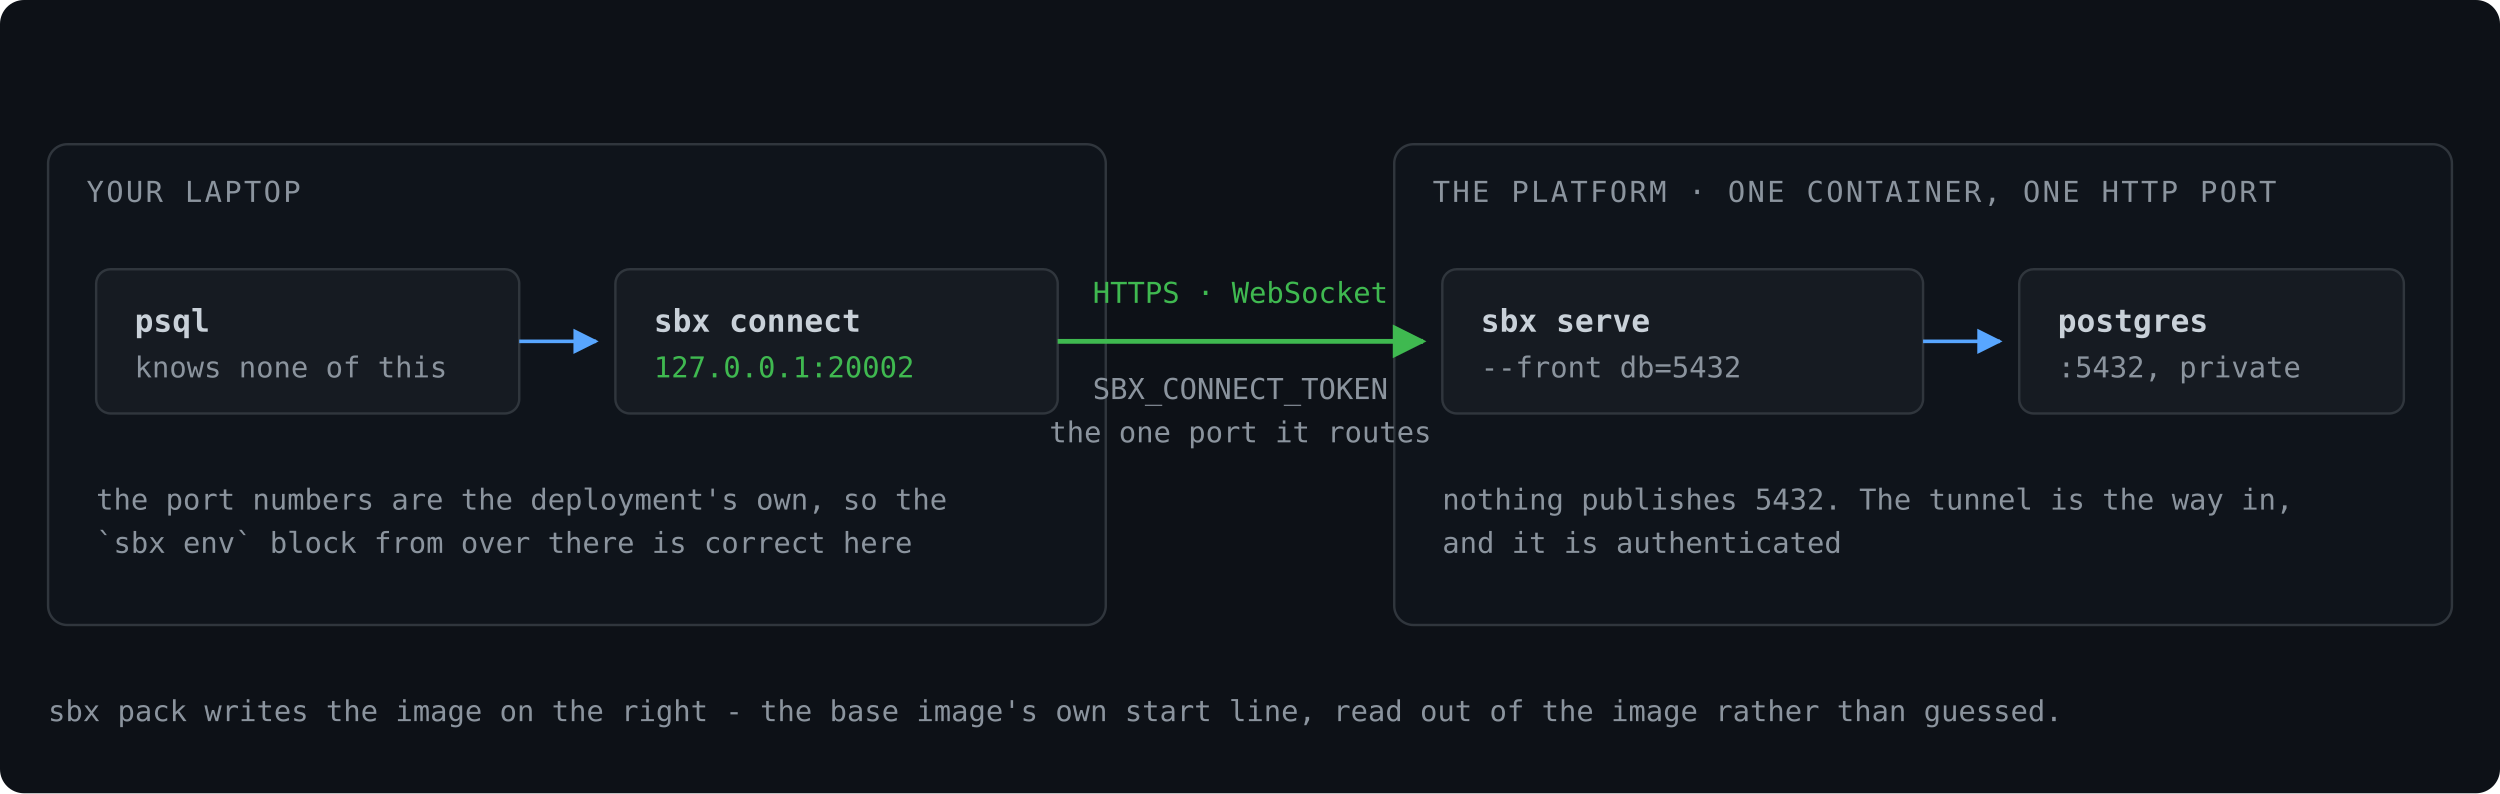
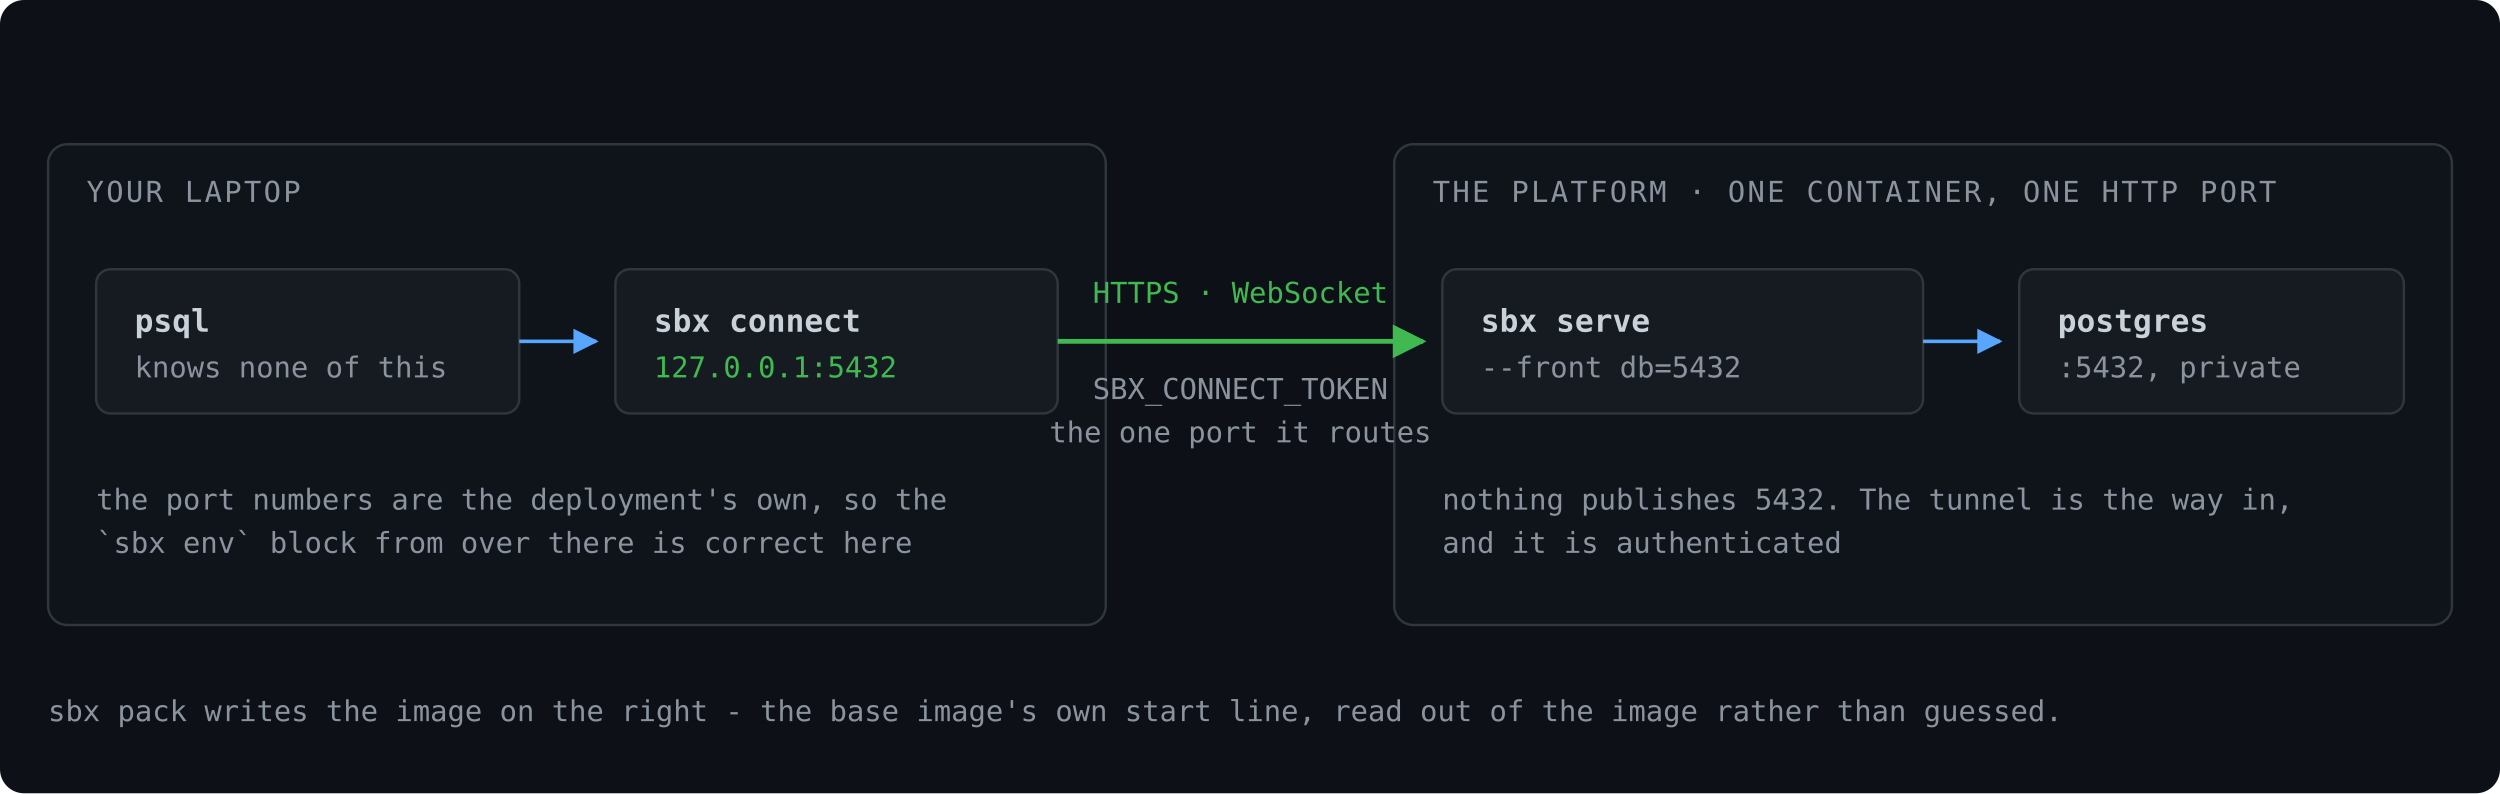
- <svg xmlns="http://www.w3.org/2000/svg" width="1040" height="330" viewBox="0 0 1040 330" role="img" aria-label="How sbx connect works: on your laptop, psql dials 127.0.0.1 port 20002, which sbx connect is listening on; sbx connect carries that TCP stream over one HTTPS WebSocket, authenticated with SBX_CONNECT_TOKEN, to the single HTTP port the platform routes; there sbx serve --front hands it to postgres listening on port 5432 inside the container, which is never published.">
+ <svg xmlns="http://www.w3.org/2000/svg" width="1040" height="330" viewBox="0 0 1040 330" role="img" aria-label="How sbx connect works: on your laptop, psql dials 127.0.0.1 port 5432, which sbx connect is listening on; sbx connect carries that TCP stream over one HTTPS WebSocket, authenticated with SBX_CONNECT_TOKEN, to the single HTTP port the platform routes; there sbx serve --front hands it to postgres listening on port 5432 inside the container, which is never published.">
  <style>
    text { font-family: ui-monospace, SFMono-Regular, 'SF Mono', Menlo, Consolas, monospace; font-size: 13px; white-space: pre }
    .t { fill: #c9d1d9; font-weight: 600 }
    .s { fill: #8b949e; font-size: 12px }
    .g { fill: #8b949e; font-size: 12px; letter-spacing: .08em }
    .k { fill: #3fb950; font-size: 12px }
  </style>
  <defs>
    <marker id="ar" viewBox="0 0 10 10" refX="9" refY="5" markerWidth="7" markerHeight="7" orient="auto-start-reverse">
      <path d="M0 0 L10 5 L0 10 z" fill="#58a6ff" />
    </marker>
    <marker id="ag" viewBox="0 0 10 10" refX="9" refY="5" markerWidth="7" markerHeight="7" orient="auto-start-reverse">
      <path d="M0 0 L10 5 L0 10 z" fill="#3fb950" />
    </marker>
  </defs>
  <rect width="1040" height="330" rx="10" fill="#0d1117" />
  <rect x="20" y="60" width="440" height="200" rx="8" fill="#0f141b" stroke="#30363d" />
  <text x="36" y="84" class="g">YOUR LAPTOP</text>
  <rect x="580" y="60" width="440" height="200" rx="8" fill="#0f141b" stroke="#30363d" />
  <text x="596" y="84" class="g">THE PLATFORM · ONE CONTAINER, ONE HTTP PORT</text>
  <rect x="40" y="112" width="176" height="60" rx="6" fill="#161b22" stroke="#30363d" />
  <text x="56" y="138" class="t">psql</text>
  <text x="56" y="157" class="s">knows none of this</text>
  <rect x="256" y="112" width="184" height="60" rx="6" fill="#161b22" stroke="#30363d" />
  <text x="272" y="138" class="t">sbx connect</text>
-   <text x="272" y="157" class="k">127.0.0.1:20002</text>
+   <text x="272" y="157" class="k">127.0.0.1:5432</text>
  <line x1="216" y1="142" x2="248" y2="142" stroke="#58a6ff" stroke-width="1.5" marker-end="url(#ar)" />
  <rect x="600" y="112" width="200" height="60" rx="6" fill="#161b22" stroke="#30363d" />
  <text x="616" y="138" class="t">sbx serve</text>
  <text x="616" y="157" class="s">--front db=5432</text>
  <rect x="840" y="112" width="160" height="60" rx="6" fill="#161b22" stroke="#30363d" />
  <text x="856" y="138" class="t">postgres</text>
  <text x="856" y="157" class="s">:5432, private</text>
  <line x1="800" y1="142" x2="832" y2="142" stroke="#58a6ff" stroke-width="1.5" marker-end="url(#ar)" />
  <line x1="440" y1="142" x2="592" y2="142" stroke="#3fb950" stroke-width="2" marker-end="url(#ag)" />
  <text x="516" y="126" class="k" text-anchor="middle">HTTPS · WebSocket</text>
  <text x="516" y="166" class="s" text-anchor="middle">SBX_CONNECT_TOKEN</text>
  <text x="516" y="184" class="s" text-anchor="middle">the one port it routes</text>
  <text x="40" y="212" class="s">the port numbers are the deployment's own, so the</text>
  <text x="40" y="230" class="s">`sbx env` block from over there is correct here</text>
  <text x="600" y="212" class="s">nothing publishes 5432. The tunnel is the way in,</text>
  <text x="600" y="230" class="s">and it is authenticated</text>
  <text x="20" y="300" class="s">sbx pack writes the image on the right - the base image's own start line, read out of the image rather than guessed.</text>
</svg>
